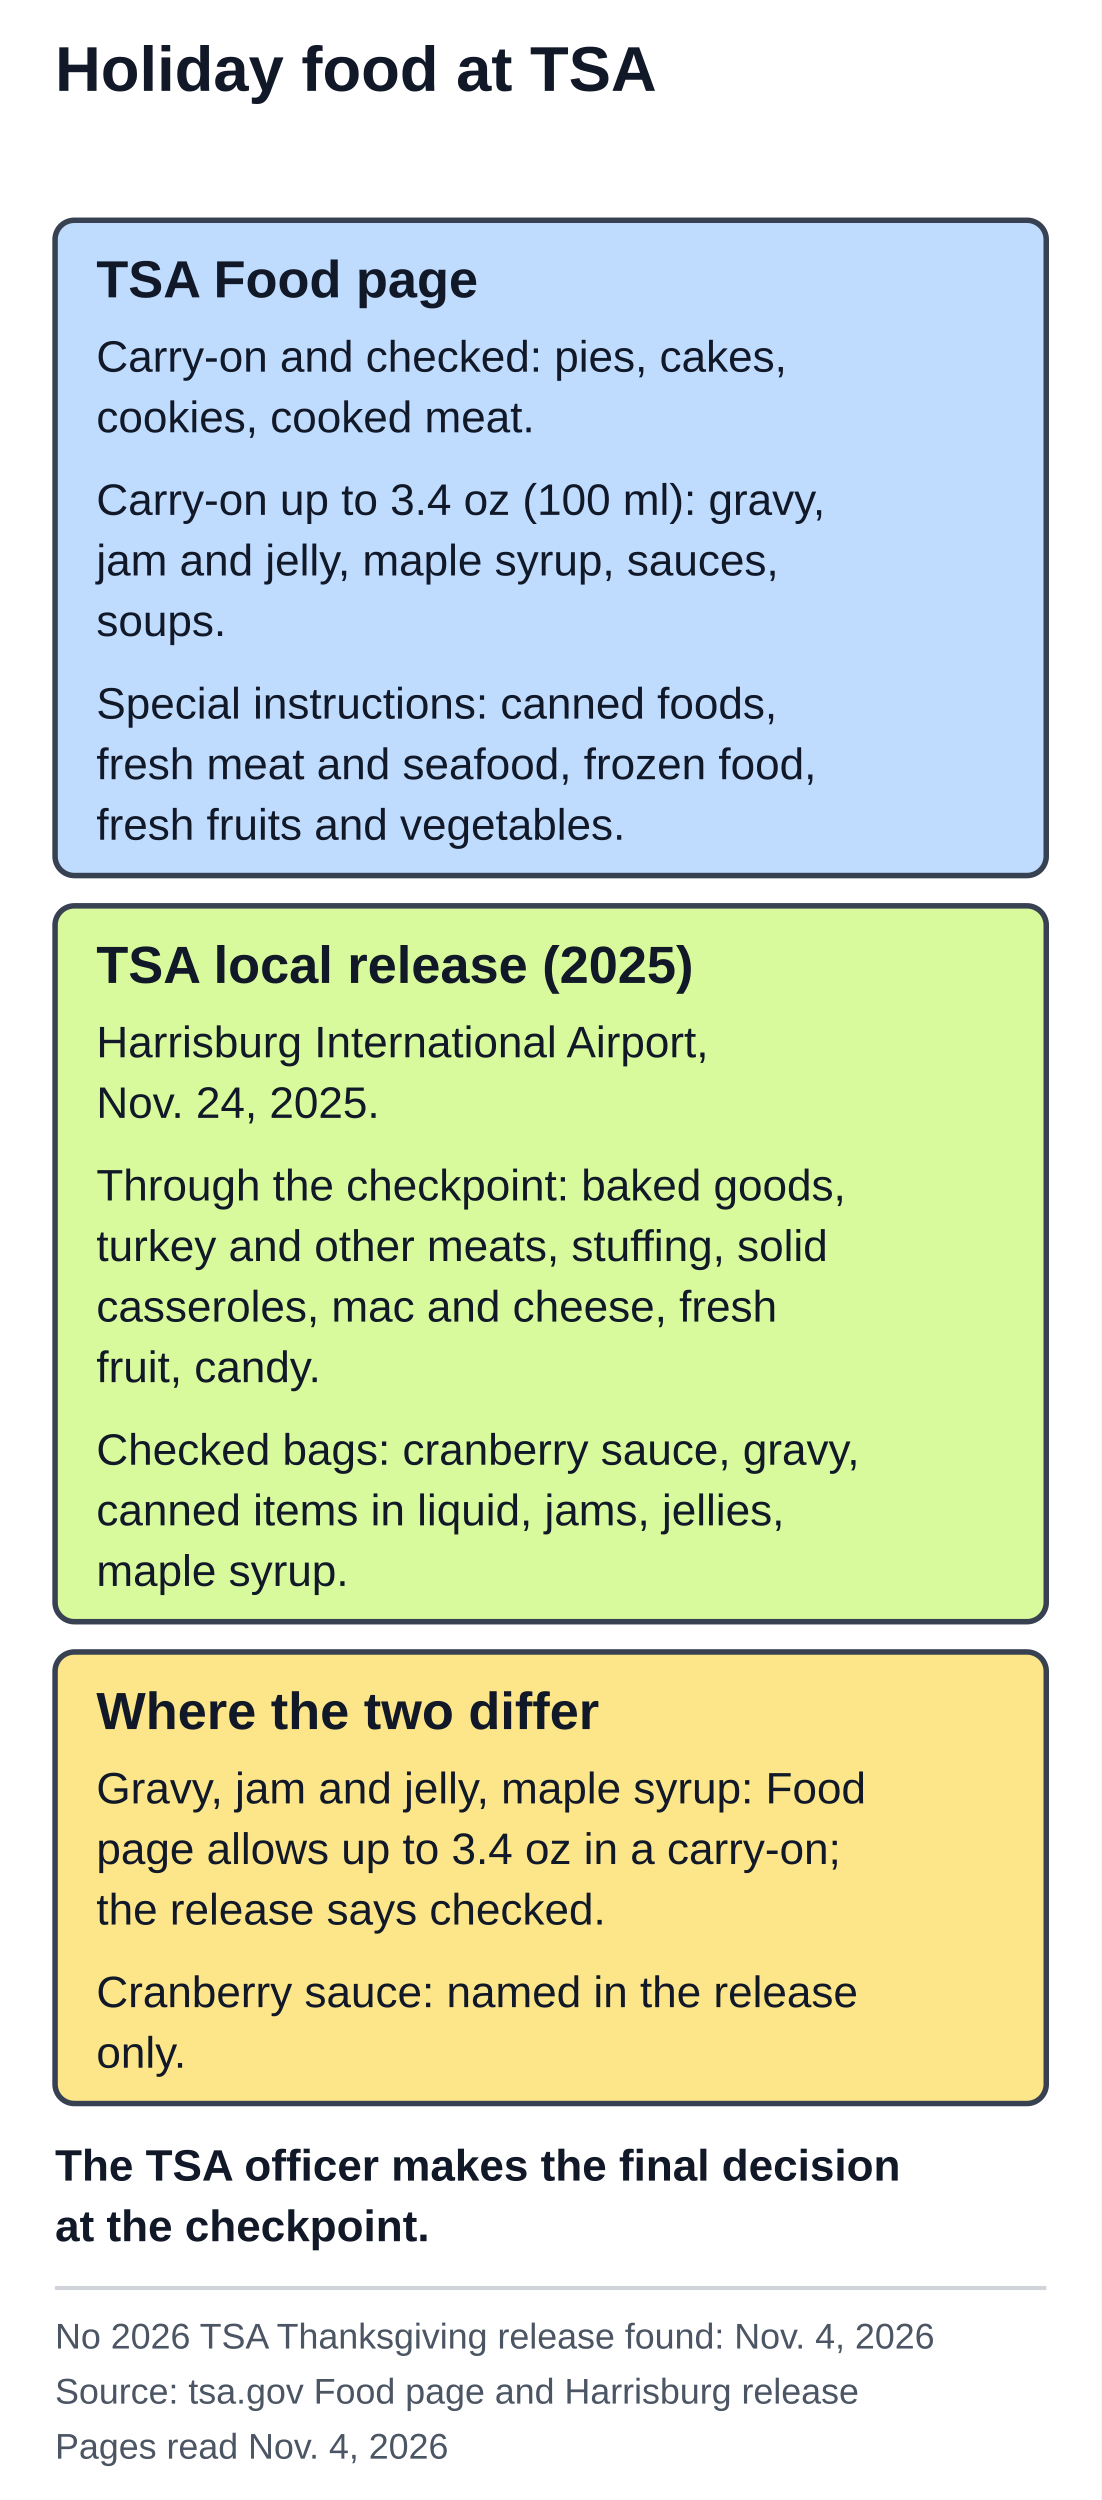
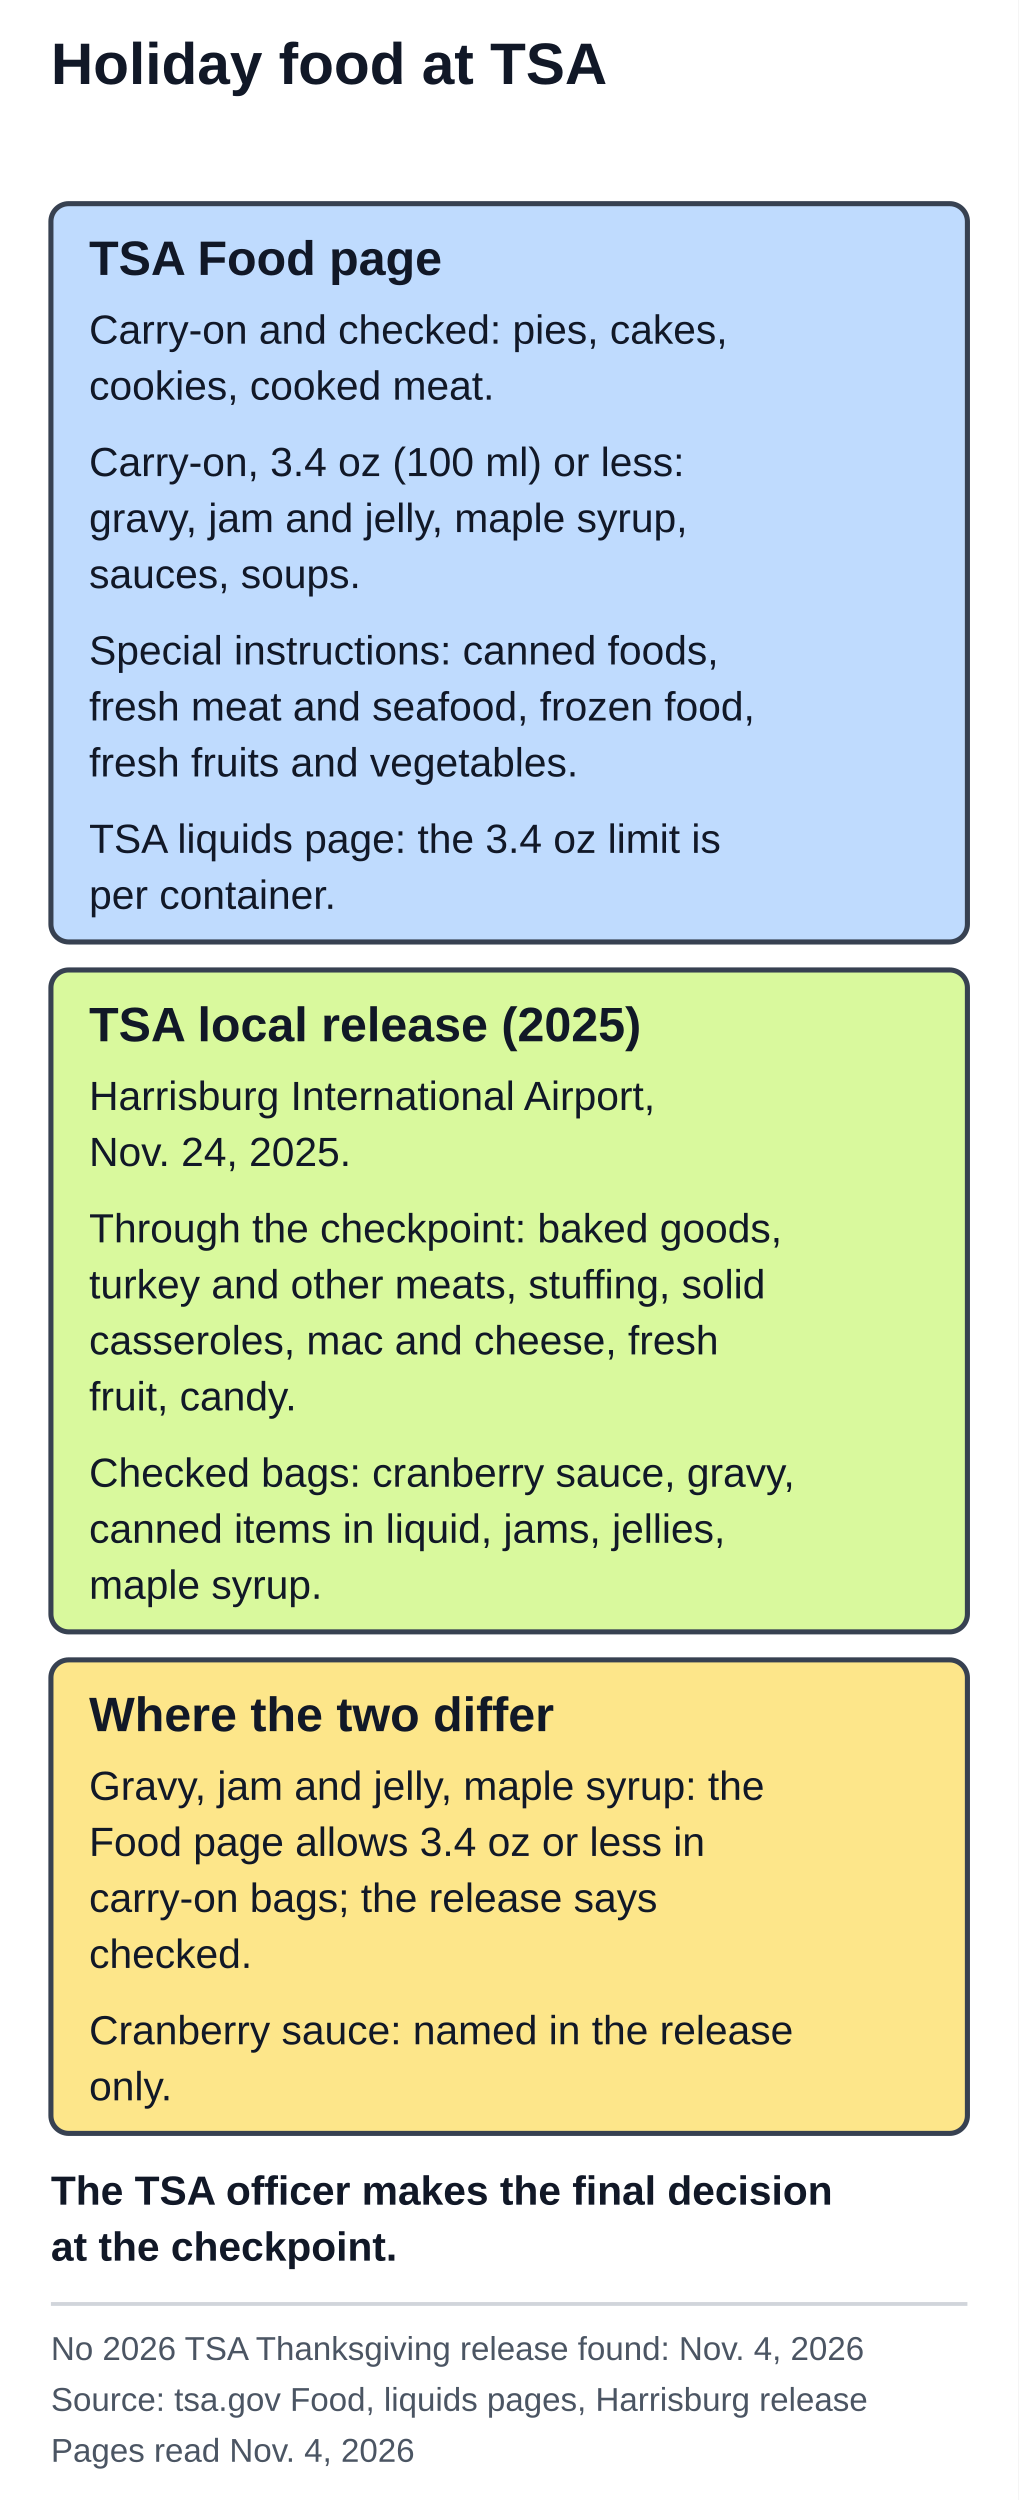
- <svg xmlns="http://www.w3.org/2000/svg" width="800" height="1816" viewBox="0 0 800 1816" font-family="Liberation Sans, Arial, Helvetica, sans-serif">
-   <rect width="800" height="1816" fill="#ffffff" />
+ <svg xmlns="http://www.w3.org/2000/svg" width="800" height="1964" viewBox="0 0 800 1964" font-family="Liberation Sans, Arial, Helvetica, sans-serif">
+   <rect width="800" height="1964" fill="#ffffff" />
  <text x="40" y="66" font-size="46" font-weight="bold" fill="#111827" text-anchor="start">Holiday food at TSA</text>
-   <rect x="40" y="160" width="720" height="476" rx="14" fill="#bfdbfe" stroke="#374151" stroke-width="4" />
+   <rect x="40" y="160" width="720" height="580" rx="14" fill="#bfdbfe" stroke="#374151" stroke-width="4" />
  <text x="70" y="216" font-size="38" font-weight="bold" fill="#111827" text-anchor="start">TSA Food page</text>
  <text x="70" y="270" font-size="32" fill="#111827" text-anchor="start" xml:space="preserve">Carry-on and checked: pies, cakes,</text>
  <text x="70" y="314" font-size="32" fill="#111827" text-anchor="start" xml:space="preserve">cookies, cooked meat.</text>
-   <text x="70" y="374" font-size="32" fill="#111827" text-anchor="start" xml:space="preserve">Carry-on up to 3.4 oz (100 ml): gravy,</text>
-   <text x="70" y="418" font-size="32" fill="#111827" text-anchor="start" xml:space="preserve">jam and jelly, maple syrup, sauces,</text>
-   <text x="70" y="462" font-size="32" fill="#111827" text-anchor="start" xml:space="preserve">soups.</text>
+   <text x="70" y="374" font-size="32" fill="#111827" text-anchor="start" xml:space="preserve">Carry-on, 3.4 oz (100 ml) or less:</text>
+   <text x="70" y="418" font-size="32" fill="#111827" text-anchor="start" xml:space="preserve">gravy, jam and jelly, maple syrup,</text>
+   <text x="70" y="462" font-size="32" fill="#111827" text-anchor="start" xml:space="preserve">sauces, soups.</text>
  <text x="70" y="522" font-size="32" fill="#111827" text-anchor="start" xml:space="preserve">Special instructions: canned foods,</text>
  <text x="70" y="566" font-size="32" fill="#111827" text-anchor="start" xml:space="preserve">fresh meat and seafood, frozen food,</text>
  <text x="70" y="610" font-size="32" fill="#111827" text-anchor="start" xml:space="preserve">fresh fruits and vegetables.</text>
-   <rect x="40" y="658" width="720" height="520" rx="14" fill="#d9f99d" stroke="#374151" stroke-width="4" />
-   <text x="70" y="714" font-size="38" font-weight="bold" fill="#111827" text-anchor="start">TSA local release (2025)</text>
-   <text x="70" y="768" font-size="32" fill="#111827" text-anchor="start" xml:space="preserve">Harrisburg International Airport,</text>
-   <text x="70" y="812" font-size="32" fill="#111827" text-anchor="start" xml:space="preserve">Nov. 24, 2025.</text>
-   <text x="70" y="872" font-size="32" fill="#111827" text-anchor="start" xml:space="preserve">Through the checkpoint: baked goods,</text>
-   <text x="70" y="916" font-size="32" fill="#111827" text-anchor="start" xml:space="preserve">turkey and other meats, stuffing, solid</text>
-   <text x="70" y="960" font-size="32" fill="#111827" text-anchor="start" xml:space="preserve">casseroles, mac and cheese, fresh</text>
-   <text x="70" y="1004" font-size="32" fill="#111827" text-anchor="start" xml:space="preserve">fruit, candy.</text>
-   <text x="70" y="1064" font-size="32" fill="#111827" text-anchor="start" xml:space="preserve">Checked bags: cranberry sauce, gravy,</text>
-   <text x="70" y="1108" font-size="32" fill="#111827" text-anchor="start" xml:space="preserve">canned items in liquid, jams, jellies,</text>
-   <text x="70" y="1152" font-size="32" fill="#111827" text-anchor="start" xml:space="preserve">maple syrup.</text>
-   <rect x="40" y="1200" width="720" height="328" rx="14" fill="#fde68a" stroke="#374151" stroke-width="4" />
-   <text x="70" y="1256" font-size="38" font-weight="bold" fill="#111827" text-anchor="start">Where the two differ</text>
-   <text x="70" y="1310" font-size="32" fill="#111827" text-anchor="start" xml:space="preserve">Gravy, jam and jelly, maple syrup: Food</text>
-   <text x="70" y="1354" font-size="32" fill="#111827" text-anchor="start" xml:space="preserve">page allows up to 3.4 oz in a carry-on;</text>
-   <text x="70" y="1398" font-size="32" fill="#111827" text-anchor="start" xml:space="preserve">the release says checked.</text>
-   <text x="70" y="1458" font-size="32" fill="#111827" text-anchor="start" xml:space="preserve">Cranberry sauce: named in the release</text>
-   <text x="70" y="1502" font-size="32" fill="#111827" text-anchor="start" xml:space="preserve">only.</text>
-   <text x="40" y="1584" font-size="32" font-weight="bold" fill="#111827" text-anchor="start">The TSA officer makes the final decision</text>
-   <text x="40" y="1628" font-size="32" font-weight="bold" fill="#111827" text-anchor="start">at the checkpoint.</text>
-   <line x1="40" y1="1662" x2="760" y2="1662" stroke="#d1d5db" stroke-width="3" />
-   <text x="40" y="1706" font-size="26" fill="#4b5563" text-anchor="start">No 2026 TSA Thanksgiving release found: Nov. 4, 2026</text>
-   <text x="40" y="1746" font-size="26" fill="#4b5563" text-anchor="start">Source: tsa.gov Food page and Harrisburg release</text>
-   <text x="40" y="1786" font-size="26" fill="#4b5563" text-anchor="start">Pages read Nov. 4, 2026</text>
+   <text x="70" y="670" font-size="32" fill="#111827" text-anchor="start" xml:space="preserve">TSA liquids page: the 3.4 oz limit is</text>
+   <text x="70" y="714" font-size="32" fill="#111827" text-anchor="start" xml:space="preserve">per container.</text>
+   <rect x="40" y="762" width="720" height="520" rx="14" fill="#d9f99d" stroke="#374151" stroke-width="4" />
+   <text x="70" y="818" font-size="38" font-weight="bold" fill="#111827" text-anchor="start">TSA local release (2025)</text>
+   <text x="70" y="872" font-size="32" fill="#111827" text-anchor="start" xml:space="preserve">Harrisburg International Airport,</text>
+   <text x="70" y="916" font-size="32" fill="#111827" text-anchor="start" xml:space="preserve">Nov. 24, 2025.</text>
+   <text x="70" y="976" font-size="32" fill="#111827" text-anchor="start" xml:space="preserve">Through the checkpoint: baked goods,</text>
+   <text x="70" y="1020" font-size="32" fill="#111827" text-anchor="start" xml:space="preserve">turkey and other meats, stuffing, solid</text>
+   <text x="70" y="1064" font-size="32" fill="#111827" text-anchor="start" xml:space="preserve">casseroles, mac and cheese, fresh</text>
+   <text x="70" y="1108" font-size="32" fill="#111827" text-anchor="start" xml:space="preserve">fruit, candy.</text>
+   <text x="70" y="1168" font-size="32" fill="#111827" text-anchor="start" xml:space="preserve">Checked bags: cranberry sauce, gravy,</text>
+   <text x="70" y="1212" font-size="32" fill="#111827" text-anchor="start" xml:space="preserve">canned items in liquid, jams, jellies,</text>
+   <text x="70" y="1256" font-size="32" fill="#111827" text-anchor="start" xml:space="preserve">maple syrup.</text>
+   <rect x="40" y="1304" width="720" height="372" rx="14" fill="#fde68a" stroke="#374151" stroke-width="4" />
+   <text x="70" y="1360" font-size="38" font-weight="bold" fill="#111827" text-anchor="start">Where the two differ</text>
+   <text x="70" y="1414" font-size="32" fill="#111827" text-anchor="start" xml:space="preserve">Gravy, jam and jelly, maple syrup: the</text>
+   <text x="70" y="1458" font-size="32" fill="#111827" text-anchor="start" xml:space="preserve">Food page allows 3.4 oz or less in</text>
+   <text x="70" y="1502" font-size="32" fill="#111827" text-anchor="start" xml:space="preserve">carry-on bags; the release says</text>
+   <text x="70" y="1546" font-size="32" fill="#111827" text-anchor="start" xml:space="preserve">checked.</text>
+   <text x="70" y="1606" font-size="32" fill="#111827" text-anchor="start" xml:space="preserve">Cranberry sauce: named in the release</text>
+   <text x="70" y="1650" font-size="32" fill="#111827" text-anchor="start" xml:space="preserve">only.</text>
+   <text x="40" y="1732" font-size="32" font-weight="bold" fill="#111827" text-anchor="start">The TSA officer makes the final decision</text>
+   <text x="40" y="1776" font-size="32" font-weight="bold" fill="#111827" text-anchor="start">at the checkpoint.</text>
+   <line x1="40" y1="1810" x2="760" y2="1810" stroke="#d1d5db" stroke-width="3" />
+   <text x="40" y="1854" font-size="26" fill="#4b5563" text-anchor="start">No 2026 TSA Thanksgiving release found: Nov. 4, 2026</text>
+   <text x="40" y="1894" font-size="26" fill="#4b5563" text-anchor="start">Source: tsa.gov Food, liquids pages, Harrisburg release</text>
+   <text x="40" y="1934" font-size="26" fill="#4b5563" text-anchor="start">Pages read Nov. 4, 2026</text>
</svg>
